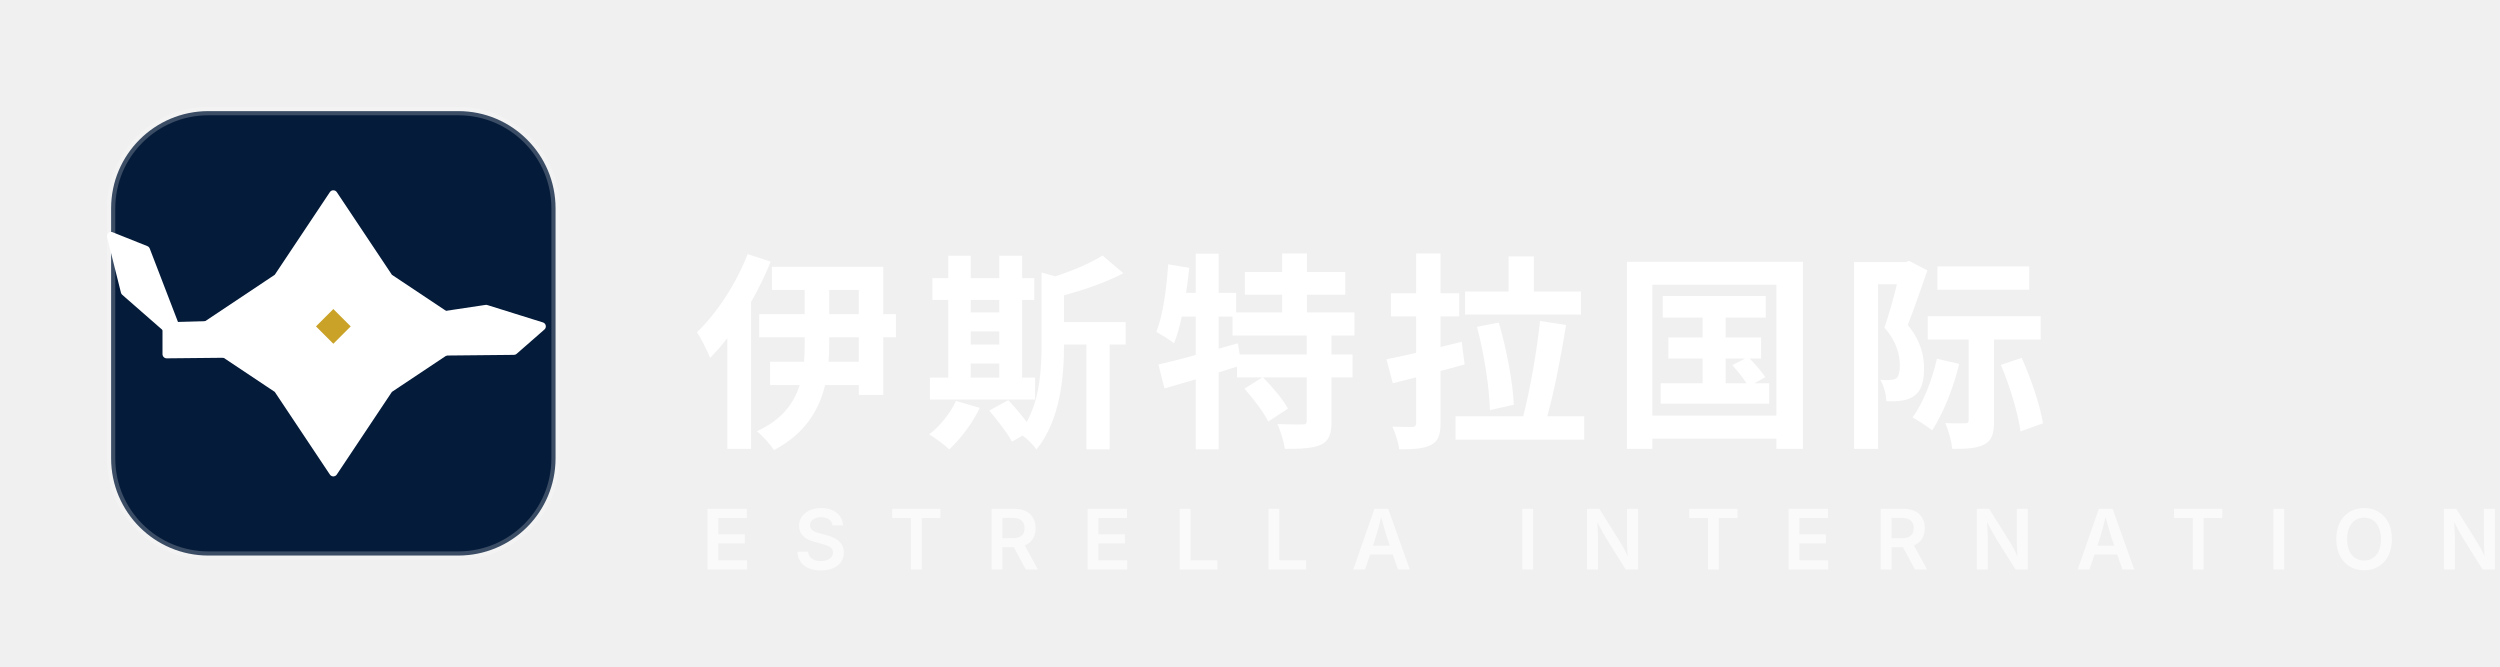
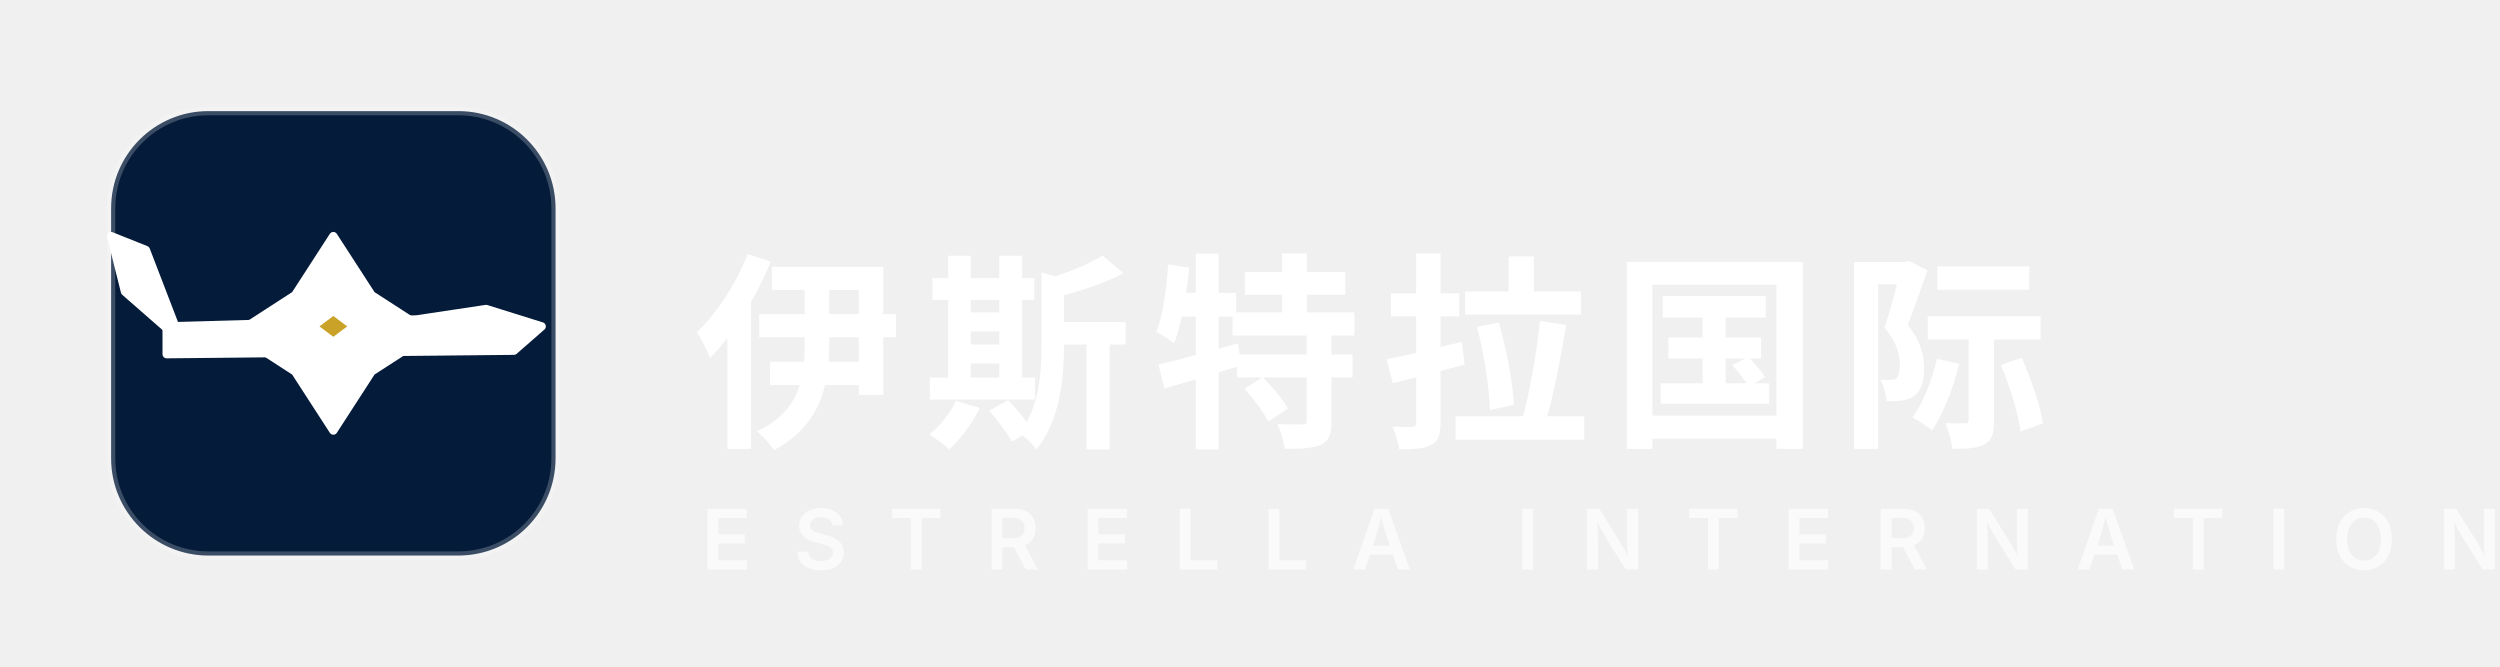
<svg xmlns="http://www.w3.org/2000/svg" viewBox="0 0 360 96" role="img" aria-label="伊斯特拉国际">
  <rect x="16" y="16" width="64" height="64" rx="14" fill="#041B3A" stroke="rgba(255,255,255,0.22)" stroke-width="1.2" />
  <path d="M24 47 L60 46 L70 44.5 L78 47 L74 50.5 L24 51 Z" fill="#FFFFFF" stroke="#FFFFFF" stroke-width="1.2" stroke-linejoin="round" />
  <path d="M26 49 L21 36 L16 34 L18 42 Z" fill="#FFFFFF" stroke="#FFFFFF" stroke-width="1.2" stroke-linejoin="round" />
-   <path d="M48 28 L56 40 L68 48 L56 56 L48 68 L40 56 L28 48 L40 40 Z" fill="#FFFFFF" stroke="#FFFFFF" stroke-width="1.2" stroke-linejoin="round" />
-   <path d="M48 44.5 L50.5 47 L48 49.5 L45.5 47 Z" fill="#C9A227" />
+   <path d="M48 34 L53.5 42.5 L62 48 L53.5 53.5 L48 62 L42.5 53.5 L34 48 L42.5 42.5 Z" fill="#FFFFFF" stroke="#FFFFFF" stroke-width="1.2" stroke-linejoin="round" />
+   <path d="M48 45.5 L50 47 L48 48.5 L46 47 Z" fill="#C9A227" />
  <text x="100" y="62" font-family="'Noto Sans SC','PingFang SC','Microsoft YaHei',sans-serif" font-size="30" font-weight="700" fill="#FFFFFF" letter-spacing="3">伊斯特拉国际</text>
  <text x="101" y="82" font-family="'Inter','Segoe UI',sans-serif" font-size="12" font-weight="600" fill="rgba(255,255,255,0.65)" letter-spacing="6">ESTRELLA INTERNATIONAL</text>
</svg>
